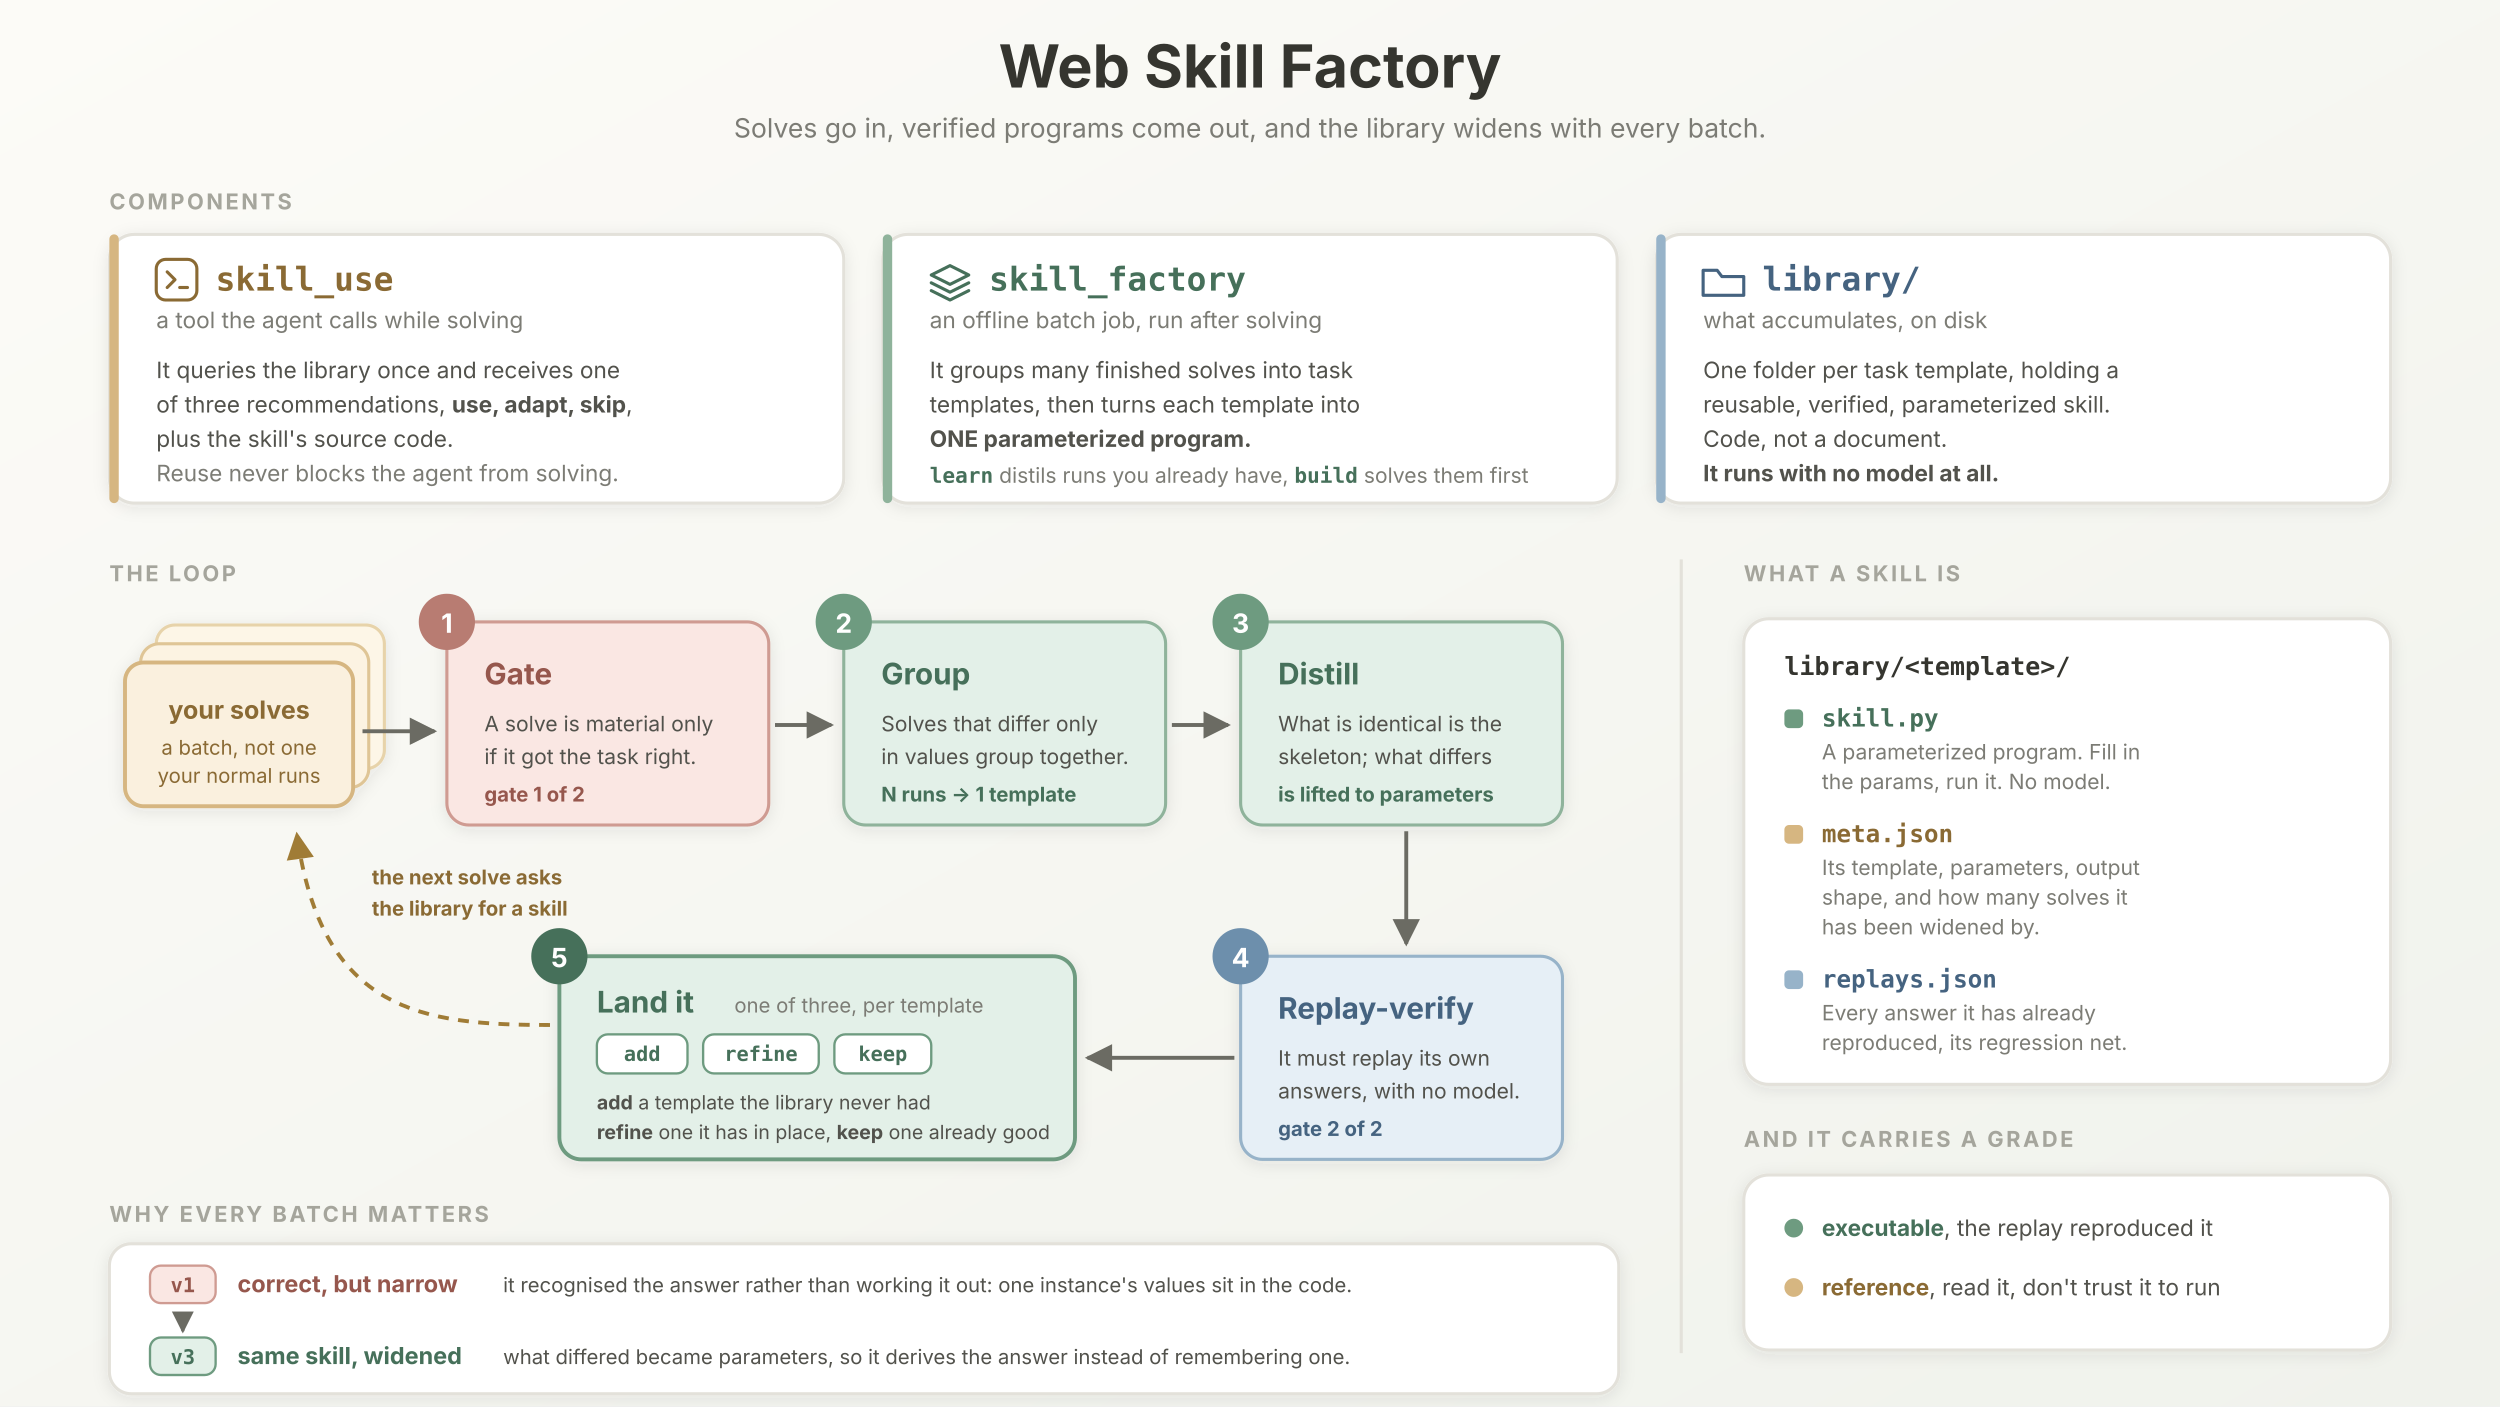
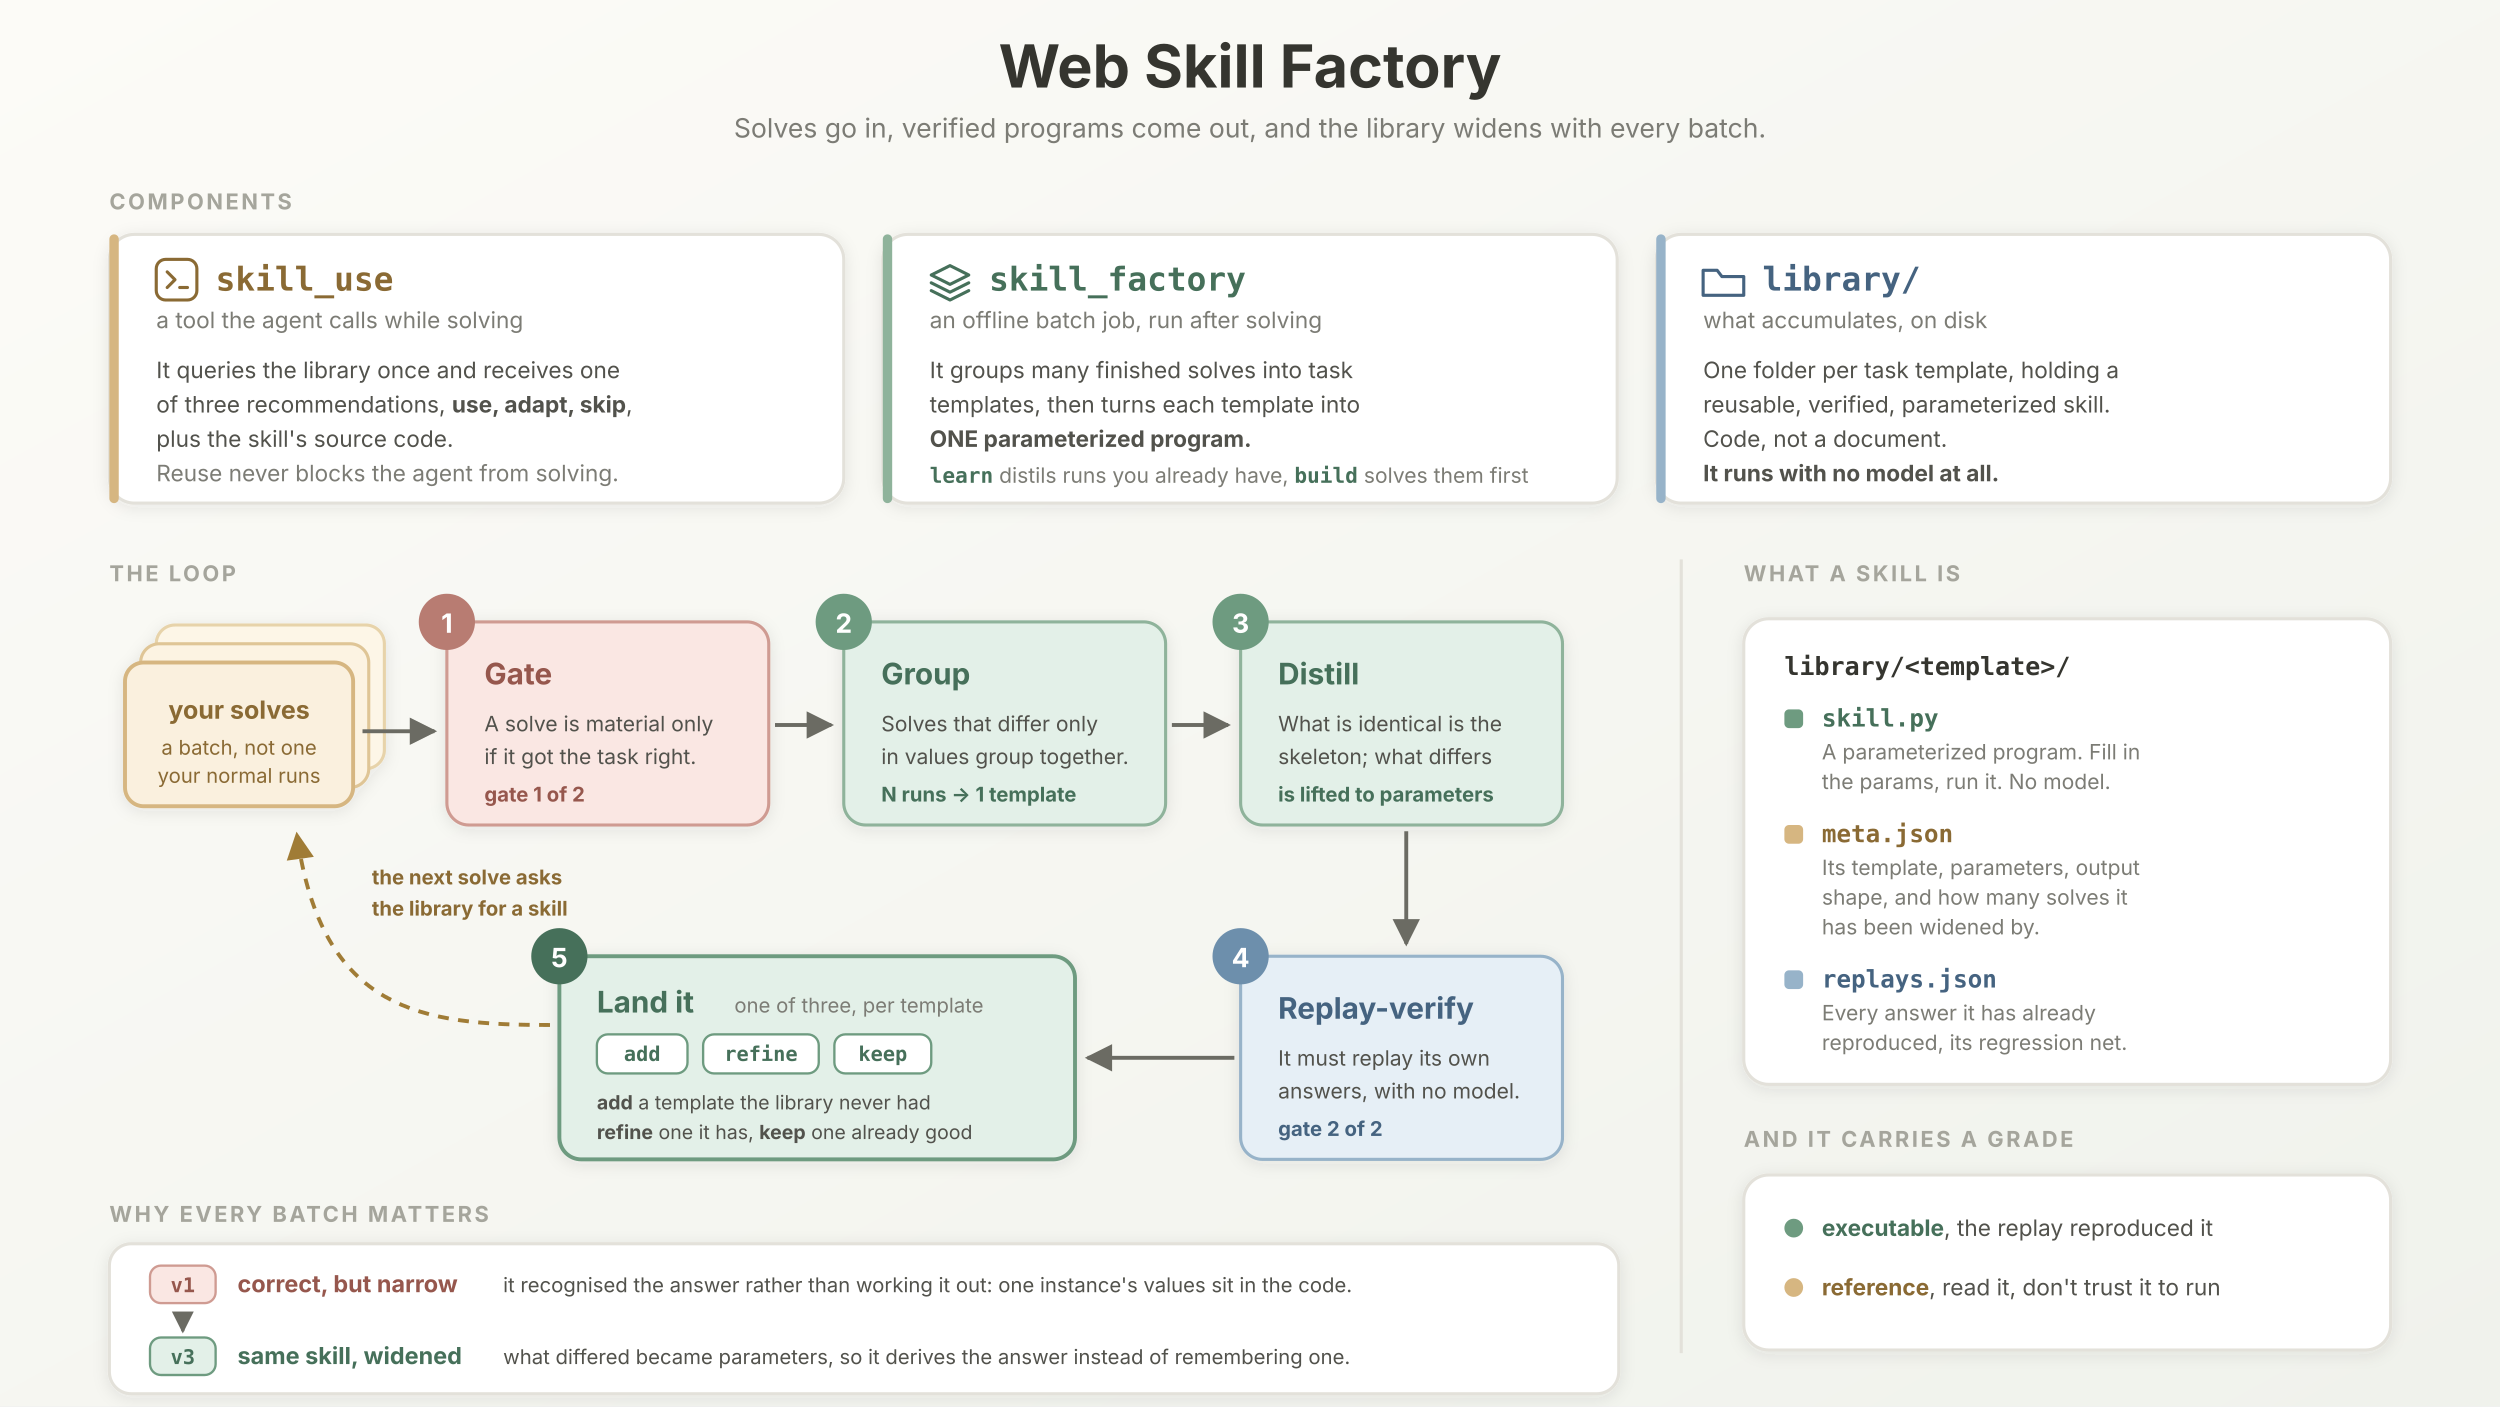
<svg xmlns="http://www.w3.org/2000/svg" viewBox="0 0 1600 900" width="1600" height="900" font-family="Inter, 'Segoe UI', system-ui, -apple-system, Helvetica, Arial, sans-serif">
  <defs>
    <linearGradient id="paper" x1="0" y1="0" x2="1" y2="1">
      <stop offset="0%" stop-color="#FCFBF7" />
      <stop offset="100%" stop-color="#F0F2EC" />
    </linearGradient>
    <filter id="sh" x="-20%" y="-20%" width="140%" height="140%">
      <feDropShadow dx="0" dy="2" stdDeviation="5" flood-color="#35352F" flood-opacity="0.09" />
    </filter>
    <marker id="a" viewBox="0 0 10 10" refX="9" refY="5" markerWidth="7" markerHeight="7" orient="auto-start-reverse">
      <path d="M0,0 L10,5 L0,10 z" fill="#6B6B63" />
    </marker>
    <marker id="aS" viewBox="0 0 10 10" refX="9" refY="5" markerWidth="7" markerHeight="7" orient="auto-start-reverse">
      <path d="M0,0 L10,5 L0,10 z" fill="#A07C36" />
    </marker>
  </defs>
  <rect width="1600" height="900" fill="url(#paper)" />
  <text x="800" y="56" text-anchor="middle" font-size="38" font-weight="700" fill="#35352F">Web Skill Factory</text>
  <text x="800" y="88" text-anchor="middle" font-size="17" fill="#7C7C75">Solves go in, verified programs come out, and the library widens with every batch.</text>
  <text x="70" y="134" font-size="14" font-weight="700" fill="#A5A59C" letter-spacing="1.6">COMPONENTS</text>
  <g filter="url(#sh)">
    <rect x="70" y="150" width="470" height="172" rx="16" fill="#FFFFFF" stroke="#E3E1DA" stroke-width="2" />
    <rect x="565" y="150" width="470" height="172" rx="16" fill="#FFFFFF" stroke="#E3E1DA" stroke-width="2" />
    <rect x="1060" y="150" width="470" height="172" rx="16" fill="#FFFFFF" stroke="#E3E1DA" stroke-width="2" />
  </g>
  <rect x="70" y="150" width="6" height="172" rx="3" fill="#D6B681" />
  <rect x="565" y="150" width="6" height="172" rx="3" fill="#8FB39B" />
  <rect x="1060" y="150" width="6" height="172" rx="3" fill="#97B3C9" />
  <text x="138" y="186" font-size="21" font-weight="700" fill="#8A6A34" font-family="ui-monospace, Menlo, monospace">skill_use</text>
  <text x="100" y="210" font-size="14.5" fill="#7C7C75">a tool the agent calls while solving</text>
  <text x="100" y="242" font-size="14.5" fill="#52524C">It queries the library once and receives one</text>
  <text x="100" y="264" font-size="14.5" fill="#52524C">of three recommendations, <tspan font-weight="700">use, adapt, skip</tspan>,</text>
  <text x="100" y="286" font-size="14.5" fill="#52524C">plus the skill's source code.</text>
  <text x="100" y="308" font-size="14.5" fill="#7C7C75">Reuse never blocks the agent from solving.</text>
  <text x="633" y="186" font-size="21" font-weight="700" fill="#46705A" font-family="ui-monospace, Menlo, monospace">skill_factory</text>
  <text x="595" y="210" font-size="14.5" fill="#7C7C75">an offline batch job, run after solving</text>
  <text x="595" y="242" font-size="14.5" fill="#52524C">It groups many finished solves into task</text>
  <text x="595" y="264" font-size="14.5" fill="#52524C">templates, then turns each template into</text>
  <text x="595" y="286" font-size="14.5" font-weight="700" fill="#52524C">ONE parameterized program.</text>
  <text x="595" y="309" font-size="13.5" fill="#7C7C75">
    <tspan font-weight="700" fill="#46705A" font-family="ui-monospace, Menlo, monospace">learn</tspan> distils runs you already have, <tspan font-weight="700" fill="#46705A" font-family="ui-monospace, Menlo, monospace">build</tspan> solves them first</text>
  <text x="1128" y="186" font-size="21" font-weight="700" fill="#456380" font-family="ui-monospace, Menlo, monospace">library/</text>
  <text x="1090" y="210" font-size="14.5" fill="#7C7C75">what accumulates, on disk</text>
  <text x="1090" y="242" font-size="14.5" fill="#52524C">One folder per task template, holding a</text>
  <text x="1090" y="264" font-size="14.5" fill="#52524C">reusable, verified, parameterized skill.</text>
  <text x="1090" y="286" font-size="14.5" fill="#52524C">Code, not a document.</text>
  <text x="1090" y="308" font-size="14.5" font-weight="700" fill="#52524C">It runs with no model at all.</text>
  <g fill="none" stroke-width="2" stroke-linecap="round" stroke-linejoin="round">
    <g stroke="#8A6A34">
      <rect x="100" y="166" width="26" height="26" rx="6" />
      <polyline points="107,174 112,179 107,184" />
      <line x1="115" y1="184" x2="120" y2="184" />
    </g>
    <g stroke="#46705A">
      <path d="M608,170 L620,176 L608,182 L596,176 Z" />
      <path d="M596,181 L608,187 L620,181" />
      <path d="M596,186 L608,192 L620,186" />
    </g>
    <g stroke="#456380">
      <path d="M1090,173 h9 l3,4 h14 v12 h-26 z" />
    </g>
  </g>
  <text x="70" y="372" font-size="14" font-weight="700" fill="#A5A59C" letter-spacing="1.6">THE LOOP</text>
  <line x1="1076" y1="358" x2="1076" y2="866" stroke="#E3E1DA" stroke-width="2" />
  <g filter="url(#sh)">
    <rect x="100" y="400" width="146" height="92" rx="12" fill="#FDF6E7" stroke="#E7D3AA" stroke-width="2" />
    <rect x="90" y="412" width="146" height="92" rx="12" fill="#FCF3E2" stroke="#DFC596" stroke-width="2" />
    <rect x="80" y="424" width="146" height="92" rx="12" fill="#FAF0DE" stroke="#D6B681" stroke-width="2.5" />
  </g>
  <text x="153" y="460" text-anchor="middle" font-size="16" font-weight="700" fill="#8A6A34">your solves</text>
  <text x="153" y="483" text-anchor="middle" font-size="13" fill="#8A6A34">a batch, not one</text>
  <text x="153" y="501" text-anchor="middle" font-size="13" fill="#8A6A34">your normal runs</text>
  <g filter="url(#sh)">
    <rect x="286" y="398" width="206" height="130" rx="14" fill="#FAE7E3" stroke="#CF9B92" stroke-width="2" />
  </g>
  <circle cx="286" cy="398" r="18" fill="#B87C72" />
  <text x="286" y="405" text-anchor="middle" font-size="17" font-weight="700" fill="#fff">1</text>
  <text x="310" y="438" font-size="19" font-weight="700" fill="#96574D">Gate</text>
  <text x="310" y="468" font-size="13.5" fill="#52524C">A solve is material only</text>
  <text x="310" y="489" font-size="13.5" fill="#52524C">if it got the task right.</text>
  <text x="310" y="513" font-size="13" font-weight="700" fill="#96574D">gate 1 of 2</text>
  <g filter="url(#sh)">
    <rect x="540" y="398" width="206" height="130" rx="14" fill="#E3F0E8" stroke="#8FB39B" stroke-width="2" />
  </g>
  <circle cx="540" cy="398" r="18" fill="#6E9B80" />
  <text x="540" y="405" text-anchor="middle" font-size="17" font-weight="700" fill="#fff">2</text>
  <text x="564" y="438" font-size="19" font-weight="700" fill="#46705A">Group</text>
  <text x="564" y="468" font-size="13.5" fill="#52524C">Solves that differ only</text>
  <text x="564" y="489" font-size="13.5" fill="#52524C">in values group together.</text>
  <text x="564" y="513" font-size="13" font-weight="700" fill="#46705A">N runs → 1 template</text>
  <g filter="url(#sh)">
    <rect x="794" y="398" width="206" height="130" rx="14" fill="#E3F0E8" stroke="#8FB39B" stroke-width="2" />
  </g>
  <circle cx="794" cy="398" r="18" fill="#6E9B80" />
  <text x="794" y="405" text-anchor="middle" font-size="17" font-weight="700" fill="#fff">3</text>
  <text x="818" y="438" font-size="19" font-weight="700" fill="#46705A">Distill</text>
  <text x="818" y="468" font-size="13.5" fill="#52524C">What is identical is the</text>
  <text x="818" y="489" font-size="13.5" fill="#52524C">skeleton; what differs</text>
  <text x="818" y="513" font-size="13" font-weight="700" fill="#46705A">is lifted to parameters</text>
  <g filter="url(#sh)">
    <rect x="794" y="612" width="206" height="130" rx="14" fill="#E6EFF6" stroke="#97B3C9" stroke-width="2" />
  </g>
  <circle cx="794" cy="612" r="18" fill="#6D8FAC" />
  <text x="794" y="619" text-anchor="middle" font-size="17" font-weight="700" fill="#fff">4</text>
  <text x="818" y="652" font-size="19" font-weight="700" fill="#456380">Replay-verify</text>
  <text x="818" y="682" font-size="13.5" fill="#52524C">It must replay its own</text>
  <text x="818" y="703" font-size="13.5" fill="#52524C">answers, with no model.</text>
  <text x="818" y="727" font-size="13" font-weight="700" fill="#456380">gate 2 of 2</text>
  <g filter="url(#sh)">
    <rect x="358" y="612" width="330" height="130" rx="14" fill="#E3F0E8" stroke="#6E9B80" stroke-width="2.5" />
  </g>
  <circle cx="358" cy="612" r="18" fill="#46705A" />
  <text x="358" y="619" text-anchor="middle" font-size="17" font-weight="700" fill="#fff">5</text>
  <text x="382" y="648" font-size="19" font-weight="700" fill="#46705A">Land it</text>
  <text x="470" y="648" font-size="13" fill="#7C7C75">one of three, per template</text>
  <g font-family="ui-monospace, Menlo, monospace" font-size="13" font-weight="700">
    <rect x="382" y="662" width="58" height="25" rx="7" fill="#FFFFFF" stroke="#6E9B80" stroke-width="1.5" />
    <text x="411" y="679" text-anchor="middle" fill="#46705A">add</text>
    <rect x="450" y="662" width="74" height="25" rx="7" fill="#FFFFFF" stroke="#6E9B80" stroke-width="1.5" />
    <text x="487" y="679" text-anchor="middle" fill="#46705A">refine</text>
    <rect x="534" y="662" width="62" height="25" rx="7" fill="#FFFFFF" stroke="#6E9B80" stroke-width="1.5" />
    <text x="565" y="679" text-anchor="middle" fill="#46705A">keep</text>
  </g>
  <text x="382" y="710" font-size="12.5" fill="#52524C">
    <tspan font-weight="700">add</tspan> a template the library never had</text>
  <text x="382" y="729" font-size="12.5" fill="#52524C">
-     <tspan font-weight="700">refine</tspan> one it has in place, <tspan font-weight="700">keep</tspan> one already good</text>
+     <tspan font-weight="700">refine</tspan> one it has, <tspan font-weight="700">keep</tspan> one already good</text>
  <line x1="232" y1="468" x2="278" y2="468" stroke="#6B6B63" stroke-width="2.5" marker-end="url(#a)" />
  <line x1="496" y1="464" x2="532" y2="464" stroke="#6B6B63" stroke-width="2.5" marker-end="url(#a)" />
  <line x1="750" y1="464" x2="786" y2="464" stroke="#6B6B63" stroke-width="2.5" marker-end="url(#a)" />
  <line x1="900" y1="532" x2="900" y2="604" stroke="#6B6B63" stroke-width="2.5" marker-end="url(#a)" />
  <line x1="790" y1="677" x2="696" y2="677" stroke="#6B6B63" stroke-width="2.5" marker-end="url(#a)" />
  <path d="M352,656 C270,656 206,648 190,534" fill="none" stroke="#A07C36" stroke-width="2.5" stroke-dasharray="7 6" marker-end="url(#aS)" />
  <text x="238" y="566" font-size="13" font-weight="700" fill="#8A6A34">the next solve asks</text>
  <text x="238" y="586" font-size="13" font-weight="700" fill="#8A6A34">the library for a skill</text>
  <text x="70" y="782" font-size="14" font-weight="700" fill="#A5A59C" letter-spacing="1.6">WHY EVERY BATCH MATTERS</text>
  <g filter="url(#sh)">
    <rect x="70" y="796" width="966" height="96" rx="14" fill="#FFFFFF" stroke="#E3E1DA" stroke-width="2" />
  </g>
  <rect x="96" y="810" width="42" height="24" rx="7" fill="#FAE7E3" stroke="#CF9B92" stroke-width="1.5" />
  <text x="117" y="827" text-anchor="middle" font-size="13" font-weight="700" fill="#96574D" font-family="ui-monospace, Menlo, monospace">v1</text>
  <text x="152" y="827" font-size="15" font-weight="700" fill="#96574D">correct, but narrow</text>
  <text x="322" y="827" font-size="13" fill="#52524C">it recognised the answer rather than working it out: one instance's values sit in the code.</text>
  <path d="M117,840 L117,852" stroke="#6B6B63" stroke-width="2" marker-end="url(#a)" />
  <rect x="96" y="856" width="42" height="24" rx="7" fill="#E3F0E8" stroke="#6E9B80" stroke-width="1.5" />
  <text x="117" y="873" text-anchor="middle" font-size="13" font-weight="700" fill="#46705A" font-family="ui-monospace, Menlo, monospace">v3</text>
  <text x="152" y="873" font-size="15" font-weight="700" fill="#46705A">same skill, widened</text>
  <text x="322" y="873" font-size="13" fill="#52524C">what differed became parameters, so it derives the answer instead of remembering one.</text>
  <text x="1116" y="372" font-size="14" font-weight="700" fill="#A5A59C" letter-spacing="1.6">WHAT A SKILL IS</text>
  <g filter="url(#sh)">
    <rect x="1116" y="396" width="414" height="298" rx="16" fill="#FFFFFF" stroke="#E3E1DA" stroke-width="2" />
  </g>
  <text x="1142" y="432" font-size="16" font-weight="700" fill="#35352F" font-family="ui-monospace, Menlo, monospace">library/&lt;template&gt;/</text>
  <rect x="1142" y="454" width="12" height="12" rx="3" fill="#6E9B80" />
  <text x="1166" y="465" font-size="15.5" font-weight="700" fill="#46705A" font-family="ui-monospace, Menlo, monospace">skill.py</text>
  <text x="1166" y="486" font-size="13.5" fill="#7C7C75">A parameterized program. Fill in</text>
  <text x="1166" y="505" font-size="13.5" fill="#7C7C75">the params, run it. No model.</text>
  <rect x="1142" y="528" width="12" height="12" rx="3" fill="#D6B681" />
  <text x="1166" y="539" font-size="15.5" font-weight="700" fill="#8A6A34" font-family="ui-monospace, Menlo, monospace">meta.json</text>
  <text x="1166" y="560" font-size="13.5" fill="#7C7C75">Its template, parameters, output</text>
  <text x="1166" y="579" font-size="13.5" fill="#7C7C75">shape, and how many solves it</text>
  <text x="1166" y="598" font-size="13.5" fill="#7C7C75">has been widened by.</text>
  <rect x="1142" y="621" width="12" height="12" rx="3" fill="#97B3C9" />
  <text x="1166" y="632" font-size="15.5" font-weight="700" fill="#456380" font-family="ui-monospace, Menlo, monospace">replays.json</text>
  <text x="1166" y="653" font-size="13.5" fill="#7C7C75">Every answer it has already</text>
  <text x="1166" y="672" font-size="13.5" fill="#7C7C75">reproduced, its regression net.</text>
  <text x="1116" y="734" font-size="14" font-weight="700" fill="#A5A59C" letter-spacing="1.6">AND IT CARRIES A GRADE</text>
  <g filter="url(#sh)">
    <rect x="1116" y="752" width="414" height="112" rx="16" fill="#FFFFFF" stroke="#E3E1DA" stroke-width="2" />
  </g>
  <circle cx="1148" cy="786" r="6" fill="#6E9B80" />
  <text x="1166" y="791" font-size="14.5" fill="#52524C">
    <tspan font-weight="700" fill="#46705A">executable</tspan>, the replay reproduced it</text>
  <circle cx="1148" cy="824" r="6" fill="#D6B681" />
  <text x="1166" y="829" font-size="14.5" fill="#52524C">
    <tspan font-weight="700" fill="#8A6A34">reference</tspan>, read it, don't trust it to run</text>
</svg>
